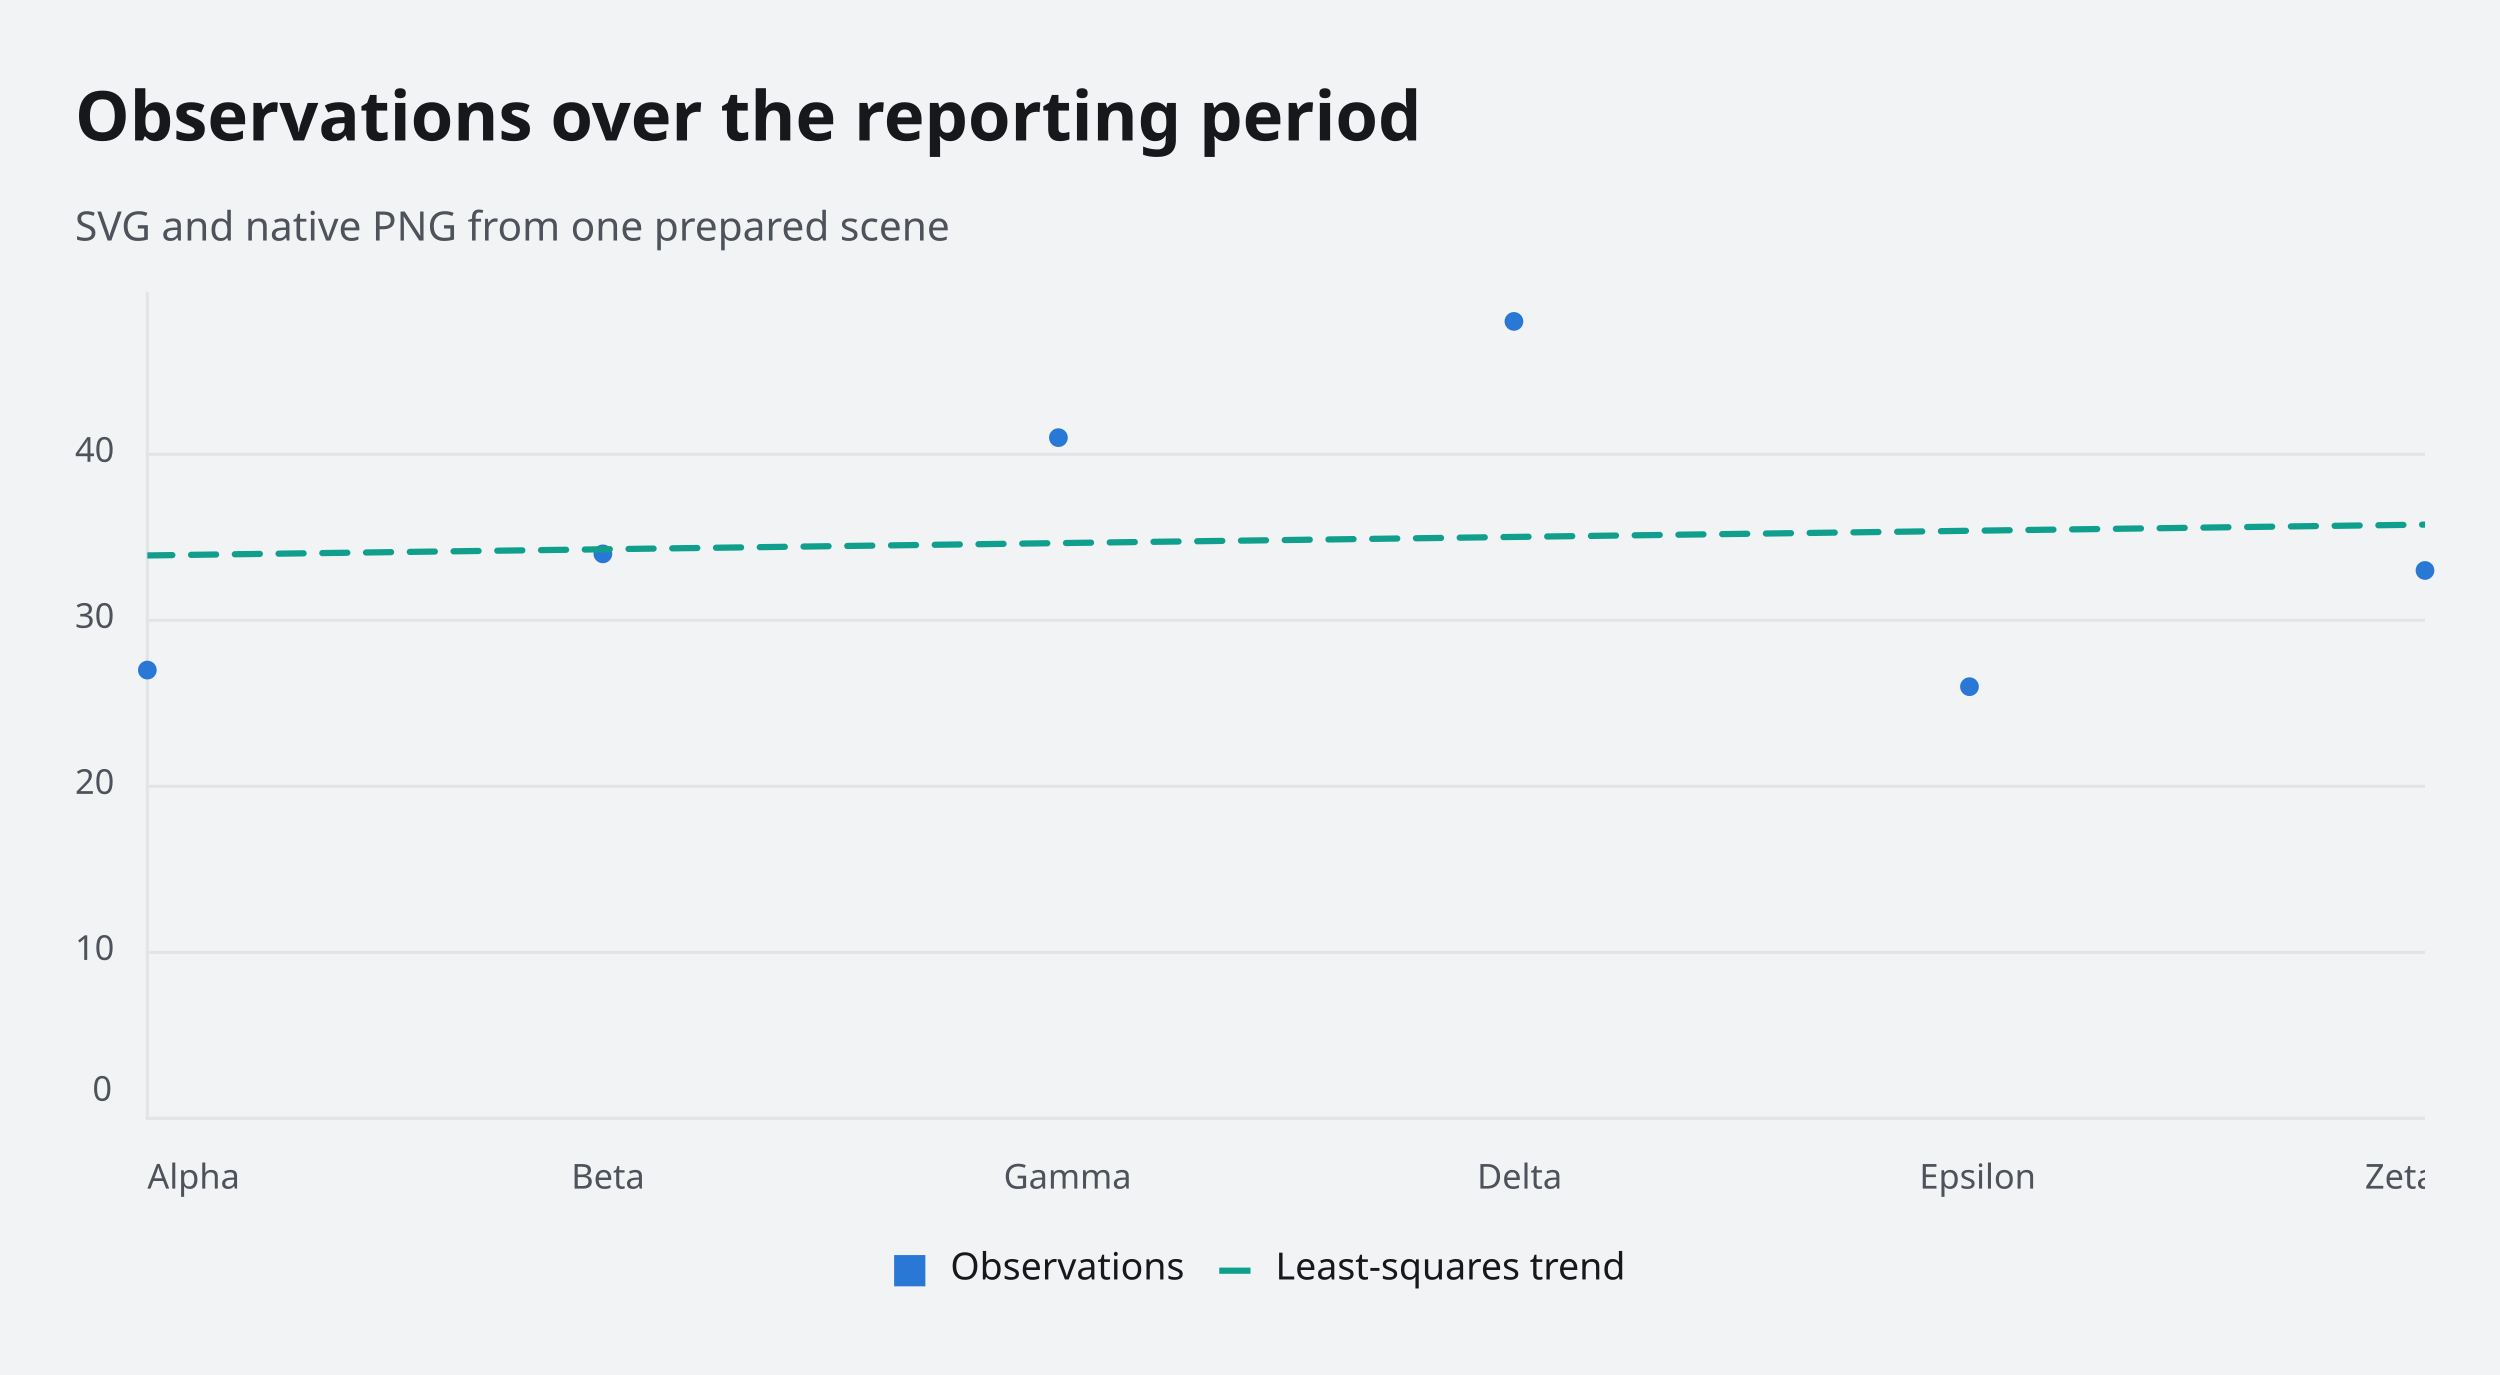
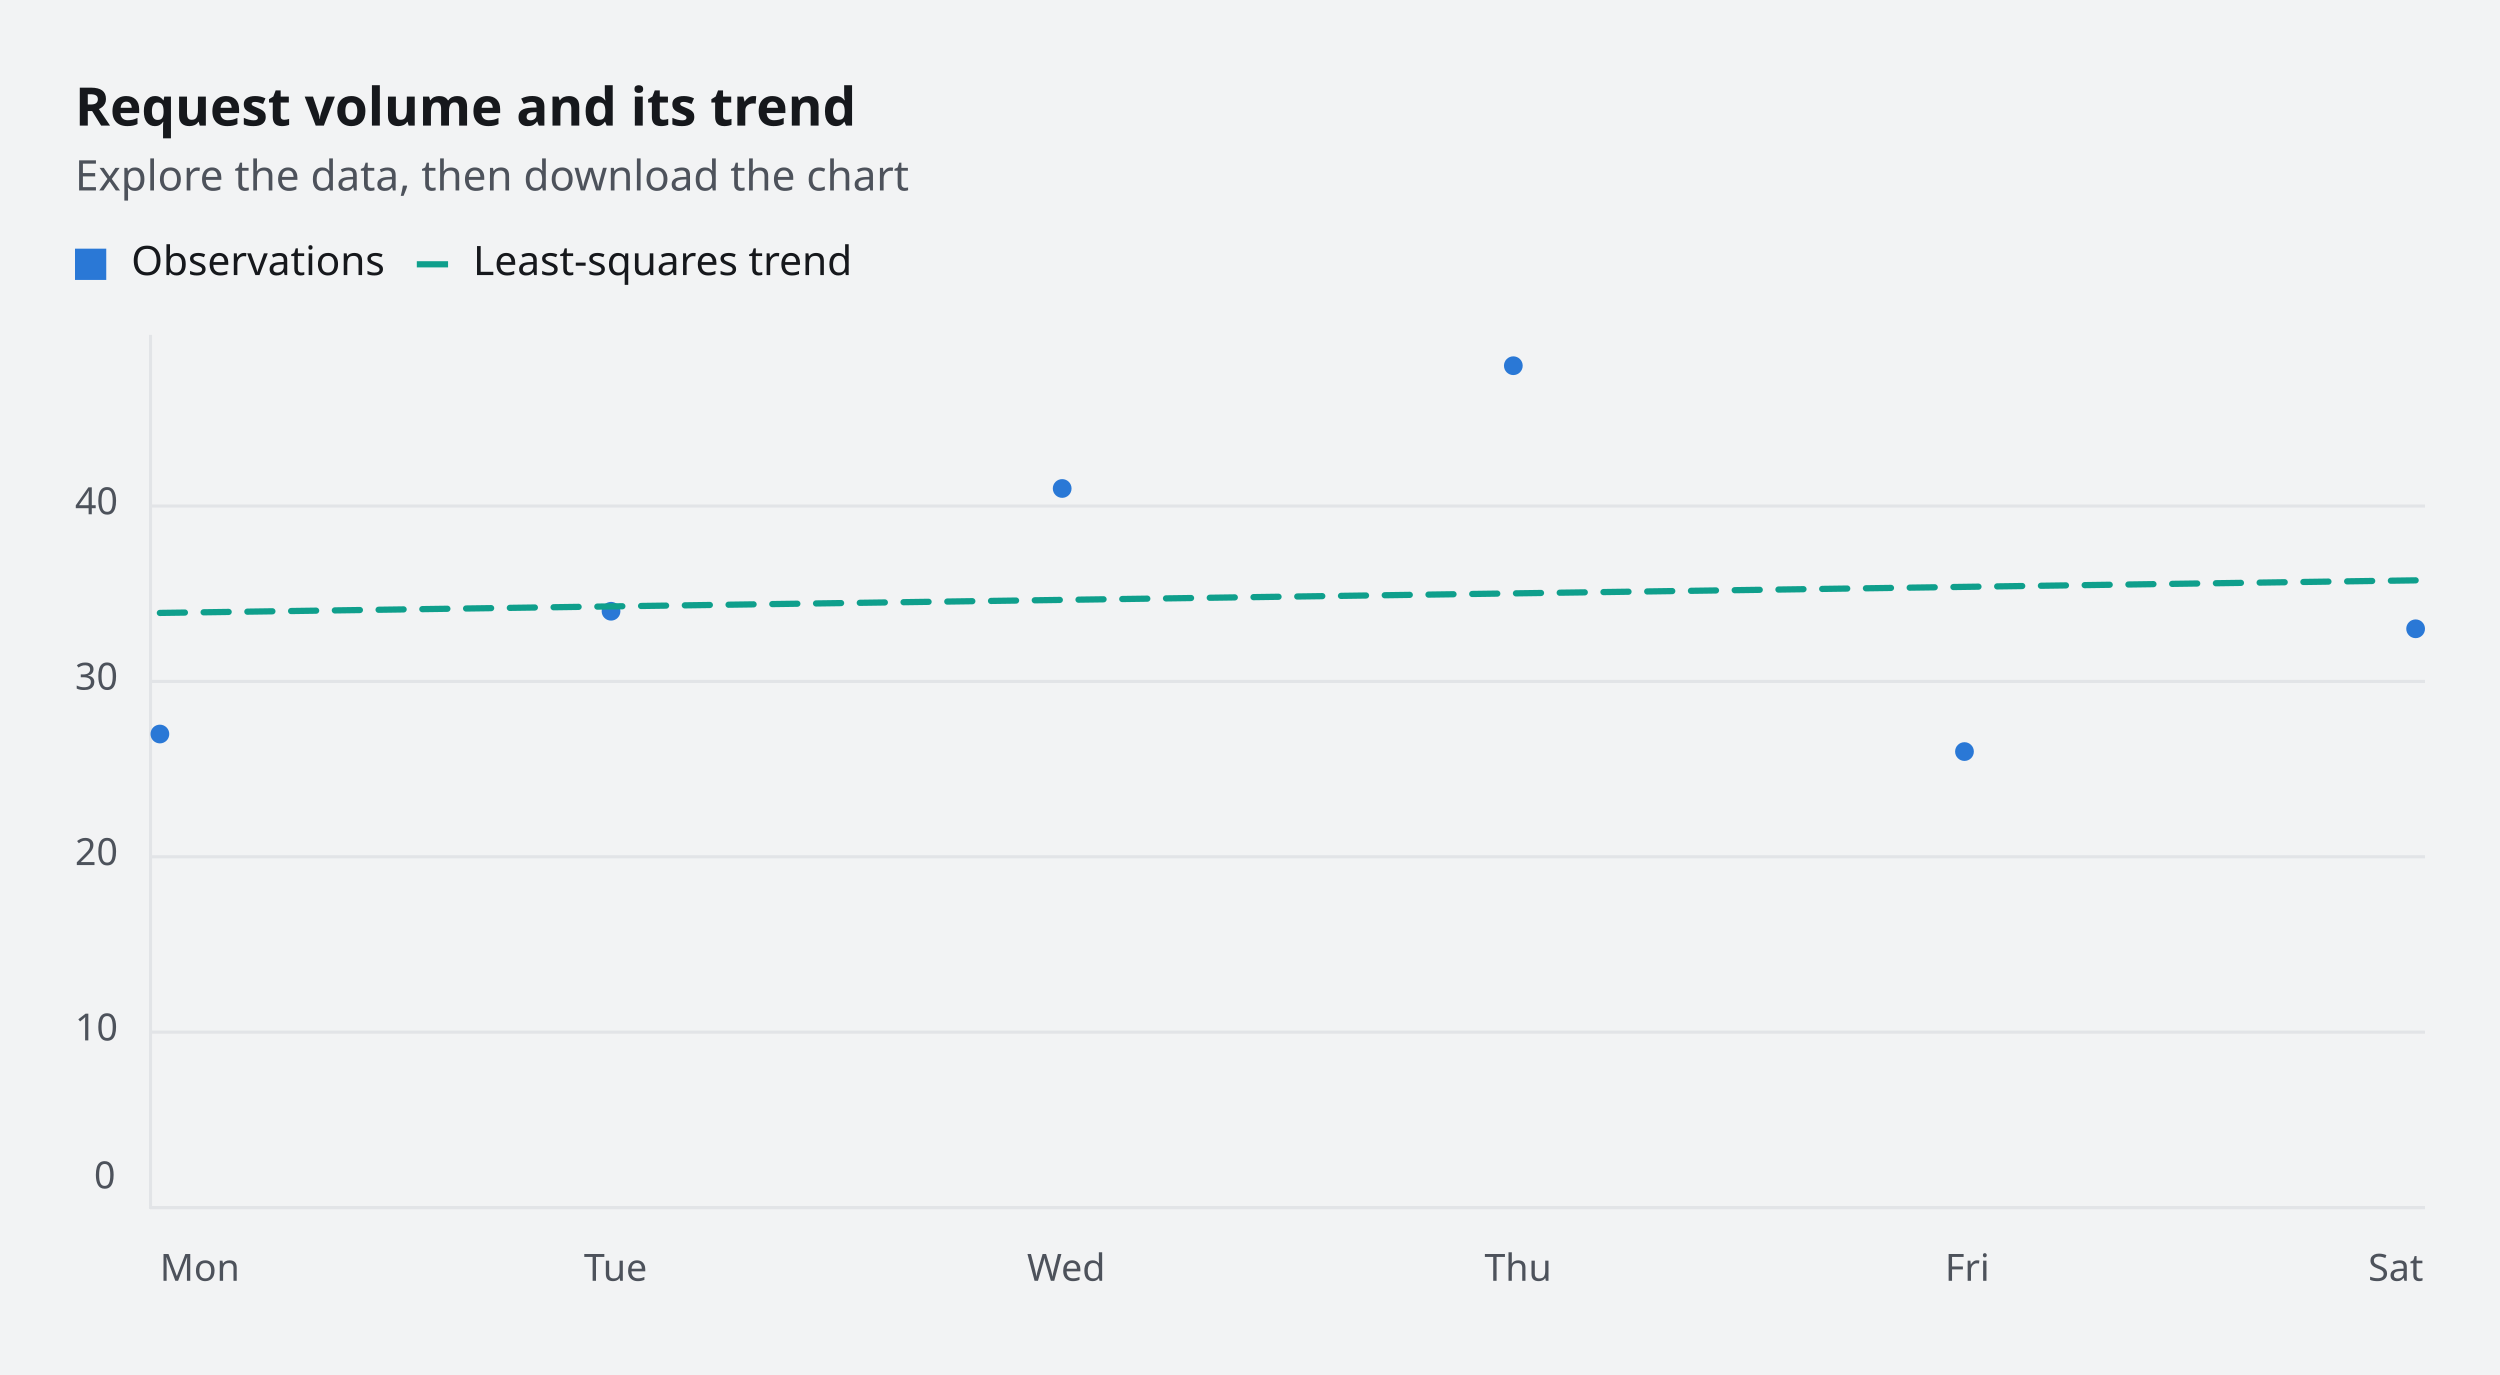
- <svg xmlns="http://www.w3.org/2000/svg" width="800" height="440" viewBox="0 0 800 440" stroke-linecap="round" stroke-linejoin="round" role="img" aria-label="Observations over the reporting period" aria-labelledby="family-trend-line-wide-light-title" aria-describedby="family-trend-line-wide-light-description">
+ <svg xmlns="http://www.w3.org/2000/svg" width="800" height="440" viewBox="0 0 800 440" stroke-linecap="round" stroke-linejoin="round" role="img" aria-label="Request volume and its trend" aria-labelledby="family-trend-line-wide-light-title" aria-describedby="family-trend-line-wide-light-description">
  <defs>
    <clipPath id="family-trend-line-wide-light-clip-1" clipPathUnits="userSpaceOnUse">
      <rect x="24" y="24" width="752" height="392" />
    </clipPath>
    <clipPath id="family-trend-line-wide-light-clip-5" clipPathUnits="userSpaceOnUse">
-       <rect x="24" y="398" width="752" height="18" />
+       <rect x="24" y="75.65" width="752" height="19.5" />
    </clipPath>
    <clipPath id="family-trend-line-wide-light-clip-7" clipPathUnits="userSpaceOnUse">
-       <rect x="286.116" y="401.626" width="10" height="10" />
+       <rect x="24" y="79.578" width="10" height="10" />
    </clipPath>
    <clipPath id="family-trend-line-wide-light-clip-13" clipPathUnits="userSpaceOnUse">
-       <rect x="390.159" y="401.626" width="10" height="10" />
+       <rect x="133.38" y="79.578" width="10" height="10" />
    </clipPath>
    <clipPath id="family-trend-line-wide-light-clip-19" clipPathUnits="userSpaceOnUse">
-       <rect x="24" y="93.5" width="752" height="292.5" />
+       <rect x="24" y="107.15" width="752" height="308.85" />
    </clipPath>
    <clipPath id="family-trend-line-wide-light-clip-39" clipPathUnits="userSpaceOnUse">
-       <rect x="47.15" y="93.5" width="728.85" height="264.387" />
+       <rect x="48.164" y="107.15" width="727.836" height="279.272" />
    </clipPath>
    <clipPath id="family-trend-line-wide-light-clip-61" clipPathUnits="userSpaceOnUse">
-       <rect x="47.15" y="93.5" width="728.85" height="264.387" />
+       <rect x="48.164" y="107.15" width="727.836" height="279.272" />
    </clipPath>
    <clipPath id="family-trend-line-wide-light-clip-72" clipPathUnits="userSpaceOnUse">
-       <rect x="47.15" y="93.5" width="728.85" height="264.387" />
+       <rect x="48.164" y="107.15" width="727.836" height="279.272" />
    </clipPath>
  </defs>
  <rect x="0" y="0" width="800" height="440" rx="0" data-cfx-role="background" fill="#F2F3F4" stroke="none" stroke-width="1" />
  <g clip-path="url(#family-trend-line-wide-light-clip-1)">
    <g data-cfx-role="frame-heading">
-       <text x="24" y="44.947" font-family="CFX Proof Carlito" font-size="22" font-weight="600" font-style="normal" fill="#16181C" xml:space="preserve" style="white-space:pre;font-language-override:normal;font-palette:normal">Observations over the reporting period</text>
+       <text x="24" y="40.187" font-family="CFX Proof Carlito" font-size="17" font-weight="700" font-style="normal" fill="#16181C" xml:space="preserve" style="white-space:pre;font-language-override:normal;font-palette:normal">Request volume and its trend</text>
    </g>
    <g data-cfx-role="frame-heading">
-       <text x="24" y="76.978" font-family="CFX Proof Carlito" font-size="13" font-weight="400" font-style="normal" fill="#4D525B" xml:space="preserve" style="white-space:pre;font-language-override:normal;font-palette:normal">SVG and native PNG from one prepared scene</text>
+       <text x="24" y="60.954" font-family="CFX Proof Carlito" font-size="13.5" font-weight="400" font-style="normal" fill="#4D525B" xml:space="preserve" style="white-space:pre;font-language-override:normal;font-palette:normal">Explore the data, then download the chart</text>
    </g>
  </g>
  <g clip-path="url(#family-trend-line-wide-light-clip-5)">
    <g id="family-trend-line-wide-light-node-6" data-cfx-source-id="legend-series-0" data-cfx-role="legend-entry" aria-label="Observations" data-cfx-series-key="Observations" data-cfx-state="None">
      <g clip-path="url(#family-trend-line-wide-light-clip-7)">
-         <rect x="286.116" y="401.626" width="10" height="10" rx="0" data-cfx-role="legend-swatch" fill="#2A78D6" stroke="none" stroke-width="1" />
+         <rect x="24" y="79.578" width="10" height="10" rx="0" data-cfx-role="legend-swatch" fill="#2A78D6" stroke="none" stroke-width="1" />
      </g>
      <g data-cfx-role="legend-label">
-         <text x="304.116" y="409.426" font-family="CFX Proof Carlito" font-size="12" font-weight="400" font-style="normal" fill="#16181C" xml:space="preserve" style="white-space:pre;font-language-override:normal;font-palette:normal">Observations</text>
+         <text x="42" y="88.028" font-family="CFX Proof Carlito" font-size="13" font-weight="400" font-style="normal" fill="#16181C" xml:space="preserve" style="white-space:pre;font-language-override:normal;font-palette:normal">Observations</text>
      </g>
    </g>
    <g id="family-trend-line-wide-light-node-12" data-cfx-source-id="legend-series-1" data-cfx-role="legend-entry" aria-label="Least-squares trend" data-cfx-series-key="Least-squares trend" data-cfx-state="None">
      <g clip-path="url(#family-trend-line-wide-light-clip-13)">
-         <line x1="390.159" y1="406.626" x2="400.159" y2="406.626" data-cfx-role="legend-swatch" fill="none" stroke="#0F9F8C" stroke-width="2" />
+         <line x1="133.38" y1="84.578" x2="143.38" y2="84.578" data-cfx-role="legend-swatch" fill="none" stroke="#0F9F8C" stroke-width="2" />
      </g>
      <g data-cfx-role="legend-label">
-         <text x="408.159" y="409.426" font-family="CFX Proof Carlito" font-size="12" font-weight="400" font-style="normal" fill="#16181C" xml:space="preserve" style="white-space:pre;font-language-override:normal;font-palette:normal">Least-squares trend</text>
+         <text x="151.38" y="88.028" font-family="CFX Proof Carlito" font-size="13" font-weight="400" font-style="normal" fill="#16181C" xml:space="preserve" style="white-space:pre;font-language-override:normal;font-palette:normal">Least-squares trend</text>
      </g>
    </g>
  </g>
  <g clip-path="url(#family-trend-line-wide-light-clip-19)">
-     <line x1="47.15" y1="357.887" x2="776" y2="357.887" data-cfx-role="grid-y" fill="none" stroke="#E2E4E7" stroke-width="1" />
-     <line x1="47.15" y1="304.754" x2="776" y2="304.754" data-cfx-role="grid-y" fill="none" stroke="#E2E4E7" stroke-width="1" />
-     <line x1="47.15" y1="251.622" x2="776" y2="251.622" data-cfx-role="grid-y" fill="none" stroke="#E2E4E7" stroke-width="1" />
-     <line x1="47.15" y1="198.49" x2="776" y2="198.49" data-cfx-role="grid-y" fill="none" stroke="#E2E4E7" stroke-width="1" />
-     <line x1="47.15" y1="145.357" x2="776" y2="145.357" data-cfx-role="grid-y" fill="none" stroke="#E2E4E7" stroke-width="1" />
-     <line x1="47.15" y1="357.887" x2="776" y2="357.887" data-cfx-role="axis-x" fill="none" stroke="#E2E4E7" stroke-width="1" />
+     <line x1="48.164" y1="386.422" x2="776" y2="386.422" data-cfx-role="grid-y" fill="none" stroke="#E2E4E7" stroke-width="1" />
+     <line x1="48.164" y1="330.298" x2="776" y2="330.298" data-cfx-role="grid-y" fill="none" stroke="#E2E4E7" stroke-width="1" />
+     <line x1="48.164" y1="274.174" x2="776" y2="274.174" data-cfx-role="grid-y" fill="none" stroke="#E2E4E7" stroke-width="1" />
+     <line x1="48.164" y1="218.051" x2="776" y2="218.051" data-cfx-role="grid-y" fill="none" stroke="#E2E4E7" stroke-width="1" />
+     <line x1="48.164" y1="161.927" x2="776" y2="161.927" data-cfx-role="grid-y" fill="none" stroke="#E2E4E7" stroke-width="1" />
+     <line x1="48.164" y1="386.422" x2="776" y2="386.422" data-cfx-role="axis-x" fill="none" stroke="#E2E4E7" stroke-width="1" />
    <g data-cfx-role="axis-x-label">
-       <text x="47.15" y="380.36" font-family="CFX Proof Carlito" font-size="11" font-weight="400" font-style="normal" fill="#4D525B" xml:space="preserve" style="white-space:pre;font-language-override:normal;font-palette:normal">Alpha</text>
+       <text x="51.164" y="409.848" font-family="CFX Proof Carlito" font-size="12" font-weight="400" font-style="normal" fill="#4D525B" xml:space="preserve" style="white-space:pre;font-language-override:normal;font-palette:normal">Mon</text>
    </g>
    <g data-cfx-role="axis-x-label">
-       <text x="182.812" y="380.36" font-family="CFX Proof Carlito" font-size="11" font-weight="400" font-style="normal" fill="#4D525B" xml:space="preserve" style="white-space:pre;font-language-override:normal;font-palette:normal">Beta</text>
+       <text x="186.842" y="409.848" font-family="CFX Proof Carlito" font-size="12" font-weight="400" font-style="normal" fill="#4D525B" xml:space="preserve" style="white-space:pre;font-language-override:normal;font-palette:normal">Tue</text>
    </g>
    <g data-cfx-role="axis-x-label">
-       <text x="321.164" y="380.36" font-family="CFX Proof Carlito" font-size="11" font-weight="400" font-style="normal" fill="#4D525B" xml:space="preserve" style="white-space:pre;font-language-override:normal;font-palette:normal">Gamma</text>
+       <text x="328.643" y="409.848" font-family="CFX Proof Carlito" font-size="12" font-weight="400" font-style="normal" fill="#4D525B" xml:space="preserve" style="white-space:pre;font-language-override:normal;font-palette:normal">Wed</text>
    </g>
    <g data-cfx-role="axis-x-label">
-       <text x="472.668" y="380.36" font-family="CFX Proof Carlito" font-size="11" font-weight="400" font-style="normal" fill="#4D525B" xml:space="preserve" style="white-space:pre;font-language-override:normal;font-palette:normal">Delta</text>
+       <text x="475.037" y="409.848" font-family="CFX Proof Carlito" font-size="12" font-weight="400" font-style="normal" fill="#4D525B" xml:space="preserve" style="white-space:pre;font-language-override:normal;font-palette:normal">Thu</text>
    </g>
    <g data-cfx-role="axis-x-label">
-       <text x="614.216" y="380.36" font-family="CFX Proof Carlito" font-size="11" font-weight="400" font-style="normal" fill="#4D525B" xml:space="preserve" style="white-space:pre;font-language-override:normal;font-palette:normal">Epsilon</text>
+       <text x="622.407" y="409.848" font-family="CFX Proof Carlito" font-size="12" font-weight="400" font-style="normal" fill="#4D525B" xml:space="preserve" style="white-space:pre;font-language-override:normal;font-palette:normal">Fri</text>
    </g>
    <g data-cfx-role="axis-x-label">
-       <text x="756.782" y="380.36" font-family="CFX Proof Carlito" font-size="11" font-weight="400" font-style="normal" fill="#4D525B" xml:space="preserve" style="white-space:pre;font-language-override:normal;font-palette:normal">Zeta</text>
+       <text x="757.83" y="409.848" font-family="CFX Proof Carlito" font-size="12" font-weight="400" font-style="normal" fill="#4D525B" xml:space="preserve" style="white-space:pre;font-language-override:normal;font-palette:normal">Sat</text>
    </g>
-     <line x1="47.15" y1="93.5" x2="47.15" y2="357.887" data-cfx-role="axis-y" fill="none" stroke="#E2E4E7" stroke-width="1" />
+     <line x1="48.164" y1="107.15" x2="48.164" y2="386.422" data-cfx-role="axis-y" fill="none" stroke="#E2E4E7" stroke-width="1" />
    <g data-cfx-role="axis-y-label">
-       <text x="29.575" y="352.247" font-family="CFX Proof Carlito" font-size="11" font-weight="400" font-style="normal" fill="#4D525B" xml:space="preserve" style="white-space:pre;font-language-override:normal;font-palette:normal">0</text>
+       <text x="30.082" y="380.27" font-family="CFX Proof Carlito" font-size="12" font-weight="400" font-style="normal" fill="#4D525B" xml:space="preserve" style="white-space:pre;font-language-override:normal;font-palette:normal">0</text>
    </g>
    <g data-cfx-role="axis-y-label">
-       <text x="24" y="307.171" font-family="CFX Proof Carlito" font-size="11" font-weight="400" font-style="normal" fill="#4D525B" xml:space="preserve" style="white-space:pre;font-language-override:normal;font-palette:normal">10</text>
+       <text x="24" y="332.935" font-family="CFX Proof Carlito" font-size="12" font-weight="400" font-style="normal" fill="#4D525B" xml:space="preserve" style="white-space:pre;font-language-override:normal;font-palette:normal">10</text>
    </g>
    <g data-cfx-role="axis-y-label">
-       <text x="24" y="254.039" font-family="CFX Proof Carlito" font-size="11" font-weight="400" font-style="normal" fill="#4D525B" xml:space="preserve" style="white-space:pre;font-language-override:normal;font-palette:normal">20</text>
+       <text x="24" y="276.811" font-family="CFX Proof Carlito" font-size="12" font-weight="400" font-style="normal" fill="#4D525B" xml:space="preserve" style="white-space:pre;font-language-override:normal;font-palette:normal">20</text>
    </g>
    <g data-cfx-role="axis-y-label">
-       <text x="24" y="200.907" font-family="CFX Proof Carlito" font-size="11" font-weight="400" font-style="normal" fill="#4D525B" xml:space="preserve" style="white-space:pre;font-language-override:normal;font-palette:normal">30</text>
+       <text x="24" y="220.687" font-family="CFX Proof Carlito" font-size="12" font-weight="400" font-style="normal" fill="#4D525B" xml:space="preserve" style="white-space:pre;font-language-override:normal;font-palette:normal">30</text>
    </g>
    <g data-cfx-role="axis-y-label">
-       <text x="24" y="147.774" font-family="CFX Proof Carlito" font-size="11" font-weight="400" font-style="normal" fill="#4D525B" xml:space="preserve" style="white-space:pre;font-language-override:normal;font-palette:normal">40</text>
+       <text x="24" y="164.564" font-family="CFX Proof Carlito" font-size="12" font-weight="400" font-style="normal" fill="#4D525B" xml:space="preserve" style="white-space:pre;font-language-override:normal;font-palette:normal">40</text>
    </g>
  </g>
  <g clip-path="url(#family-trend-line-wide-light-clip-39)" />
  <g id="family-trend-line-wide-light-node-41" data-cfx-source-id="series-0" data-cfx-role="series" aria-label="Observations" data-cfx-decimation="" data-cfx-kind="Scatter" data-cfx-pin-state-colors="false" data-cfx-rendered-points="6" data-cfx-semantic-role="" data-cfx-series="0" data-cfx-series-key="Observations" data-cfx-series-name="Observations" data-cfx-source-points="6" data-cfx-state="none">
    <g id="family-trend-line-wide-light-node-42" data-cfx-source-id="series-0-point-0" data-cfx-role="point" aria-label="Observations: 27 (1, 27)" data-cfx-axis="primary" data-cfx-fill-pattern="None" data-cfx-label="27" data-cfx-point="0" data-cfx-semantic-role="" data-cfx-series="0" data-cfx-source-point="0" data-cfx-state="none" data-cfx-x="1" data-cfx-y="27">
-       <ellipse cx="47.15" cy="214.429" rx="3" ry="3" data-cfx-role="marker" fill="#2A78D6" stroke="none" stroke-width="1" />
+       <ellipse cx="51.164" cy="234.888" rx="3" ry="3" data-cfx-role="marker" fill="#2A78D6" stroke="none" stroke-width="1" />
    </g>
    <g id="family-trend-line-wide-light-node-45" data-cfx-source-id="series-0-point-1" data-cfx-role="point" aria-label="Observations: 34 (2, 34)" data-cfx-axis="primary" data-cfx-fill-pattern="None" data-cfx-label="34" data-cfx-point="1" data-cfx-semantic-role="" data-cfx-series="0" data-cfx-source-point="1" data-cfx-state="none" data-cfx-x="2" data-cfx-y="34">
-       <ellipse cx="192.92" cy="177.237" rx="3" ry="3" data-cfx-role="marker" fill="#2A78D6" stroke="none" stroke-width="1" />
+       <ellipse cx="195.531" cy="195.601" rx="3" ry="3" data-cfx-role="marker" fill="#2A78D6" stroke="none" stroke-width="1" />
    </g>
    <g id="family-trend-line-wide-light-node-48" data-cfx-source-id="series-0-point-2" data-cfx-role="point" aria-label="Observations: 41 (3, 41)" data-cfx-axis="primary" data-cfx-fill-pattern="None" data-cfx-label="41" data-cfx-point="2" data-cfx-semantic-role="" data-cfx-series="0" data-cfx-source-point="2" data-cfx-state="none" data-cfx-x="3" data-cfx-y="41">
-       <ellipse cx="338.69" cy="140.044" rx="3" ry="3" data-cfx-role="marker" fill="#2A78D6" stroke="none" stroke-width="1" />
+       <ellipse cx="339.898" cy="156.314" rx="3" ry="3" data-cfx-role="marker" fill="#2A78D6" stroke="none" stroke-width="1" />
    </g>
    <g id="family-trend-line-wide-light-node-51" data-cfx-source-id="series-0-point-3" data-cfx-role="point" aria-label="Observations: 48 (4, 48)" data-cfx-axis="primary" data-cfx-fill-pattern="None" data-cfx-label="48" data-cfx-point="3" data-cfx-semantic-role="" data-cfx-series="0" data-cfx-source-point="3" data-cfx-state="none" data-cfx-x="4" data-cfx-y="48">
-       <ellipse cx="484.46" cy="102.851" rx="3" ry="3" data-cfx-role="marker" fill="#2A78D6" stroke="none" stroke-width="1" />
+       <ellipse cx="484.266" cy="117.028" rx="3" ry="3" data-cfx-role="marker" fill="#2A78D6" stroke="none" stroke-width="1" />
    </g>
    <g id="family-trend-line-wide-light-node-54" data-cfx-source-id="series-0-point-4" data-cfx-role="point" aria-label="Observations: 26 (5, 26)" data-cfx-axis="primary" data-cfx-fill-pattern="None" data-cfx-label="26" data-cfx-point="4" data-cfx-semantic-role="" data-cfx-series="0" data-cfx-source-point="4" data-cfx-state="none" data-cfx-x="5" data-cfx-y="26">
-       <ellipse cx="630.23" cy="219.743" rx="3" ry="3" data-cfx-role="marker" fill="#2A78D6" stroke="none" stroke-width="1" />
+       <ellipse cx="628.633" cy="240.5" rx="3" ry="3" data-cfx-role="marker" fill="#2A78D6" stroke="none" stroke-width="1" />
    </g>
    <g id="family-trend-line-wide-light-node-57" data-cfx-source-id="series-0-point-5" data-cfx-role="point" aria-label="Observations: 33 (6, 33)" data-cfx-axis="primary" data-cfx-fill-pattern="None" data-cfx-label="33" data-cfx-point="5" data-cfx-semantic-role="" data-cfx-series="0" data-cfx-source-point="5" data-cfx-state="none" data-cfx-x="6" data-cfx-y="33">
-       <ellipse cx="776" cy="182.55" rx="3" ry="3" data-cfx-role="marker" fill="#2A78D6" stroke="none" stroke-width="1" />
+       <ellipse cx="773" cy="201.213" rx="3" ry="3" data-cfx-role="marker" fill="#2A78D6" stroke="none" stroke-width="1" />
    </g>
  </g>
  <g clip-path="url(#family-trend-line-wide-light-clip-61)">
    <g id="family-trend-line-wide-light-node-62" data-cfx-source-id="series-1" data-cfx-role="series" aria-label="Least-squares trend" data-cfx-decimation="" data-cfx-kind="TrendLine" data-cfx-pin-state-colors="false" data-cfx-rendered-points="2" data-cfx-semantic-role="" data-cfx-series="1" data-cfx-series-key="Least-squares trend" data-cfx-series-name="Least-squares trend" data-cfx-source-points="6" data-cfx-state="none">
-       <path d="M 47.15 177.743 L 776 167.875" data-cfx-role="trend-line" fill="none" stroke="#0F9F8C" stroke-width="2" stroke-dasharray="8 6" />
+       <path d="M 51.164 196.136 L 773 185.713" data-cfx-role="trend-line" fill="none" stroke="#0F9F8C" stroke-width="2" stroke-dasharray="8 6" />
      <g id="family-trend-line-wide-light-node-64" data-cfx-source-id="series-1-regression" data-cfx-role="regression" data-cfx-intercept="33.533333333333331" data-cfx-slope="0.37142857142857083" data-cfx-source-count="6" />
      <g id="family-trend-line-wide-light-node-66" data-cfx-source-id="series-1-point-0" data-cfx-role="point" aria-label="Least-squares trend: 33.9 x=1 value=33.904761904761905" data-cfx-axis="primary" data-cfx-derived="regression-endpoint" data-cfx-fill-pattern="None" data-cfx-label="33.9" data-cfx-point="0" data-cfx-series="1" data-cfx-source-0-break="false" data-cfx-source-0-index="-1" data-cfx-source-0-x="1" data-cfx-source-0-y="33.904761904761905" data-cfx-source-count="1" data-cfx-state="none" data-cfx-value="33.904761904761905" data-cfx-x="1" data-cfx-y="33.904761904761905" />
      <g id="family-trend-line-wide-light-node-68" data-cfx-source-id="series-1-point-1" data-cfx-role="point" aria-label="Least-squares trend: 35.76 x=6 value=35.761904761904759" data-cfx-axis="primary" data-cfx-derived="regression-endpoint" data-cfx-fill-pattern="None" data-cfx-label="35.76" data-cfx-point="1" data-cfx-series="1" data-cfx-source-0-break="false" data-cfx-source-0-index="-1" data-cfx-source-0-x="6" data-cfx-source-0-y="35.761904761904759" data-cfx-source-count="1" data-cfx-state="none" data-cfx-value="35.761904761904759" data-cfx-x="6" data-cfx-y="35.761904761904759" />
    </g>
  </g>
  <g clip-path="url(#family-trend-line-wide-light-clip-72)" />
</svg>
